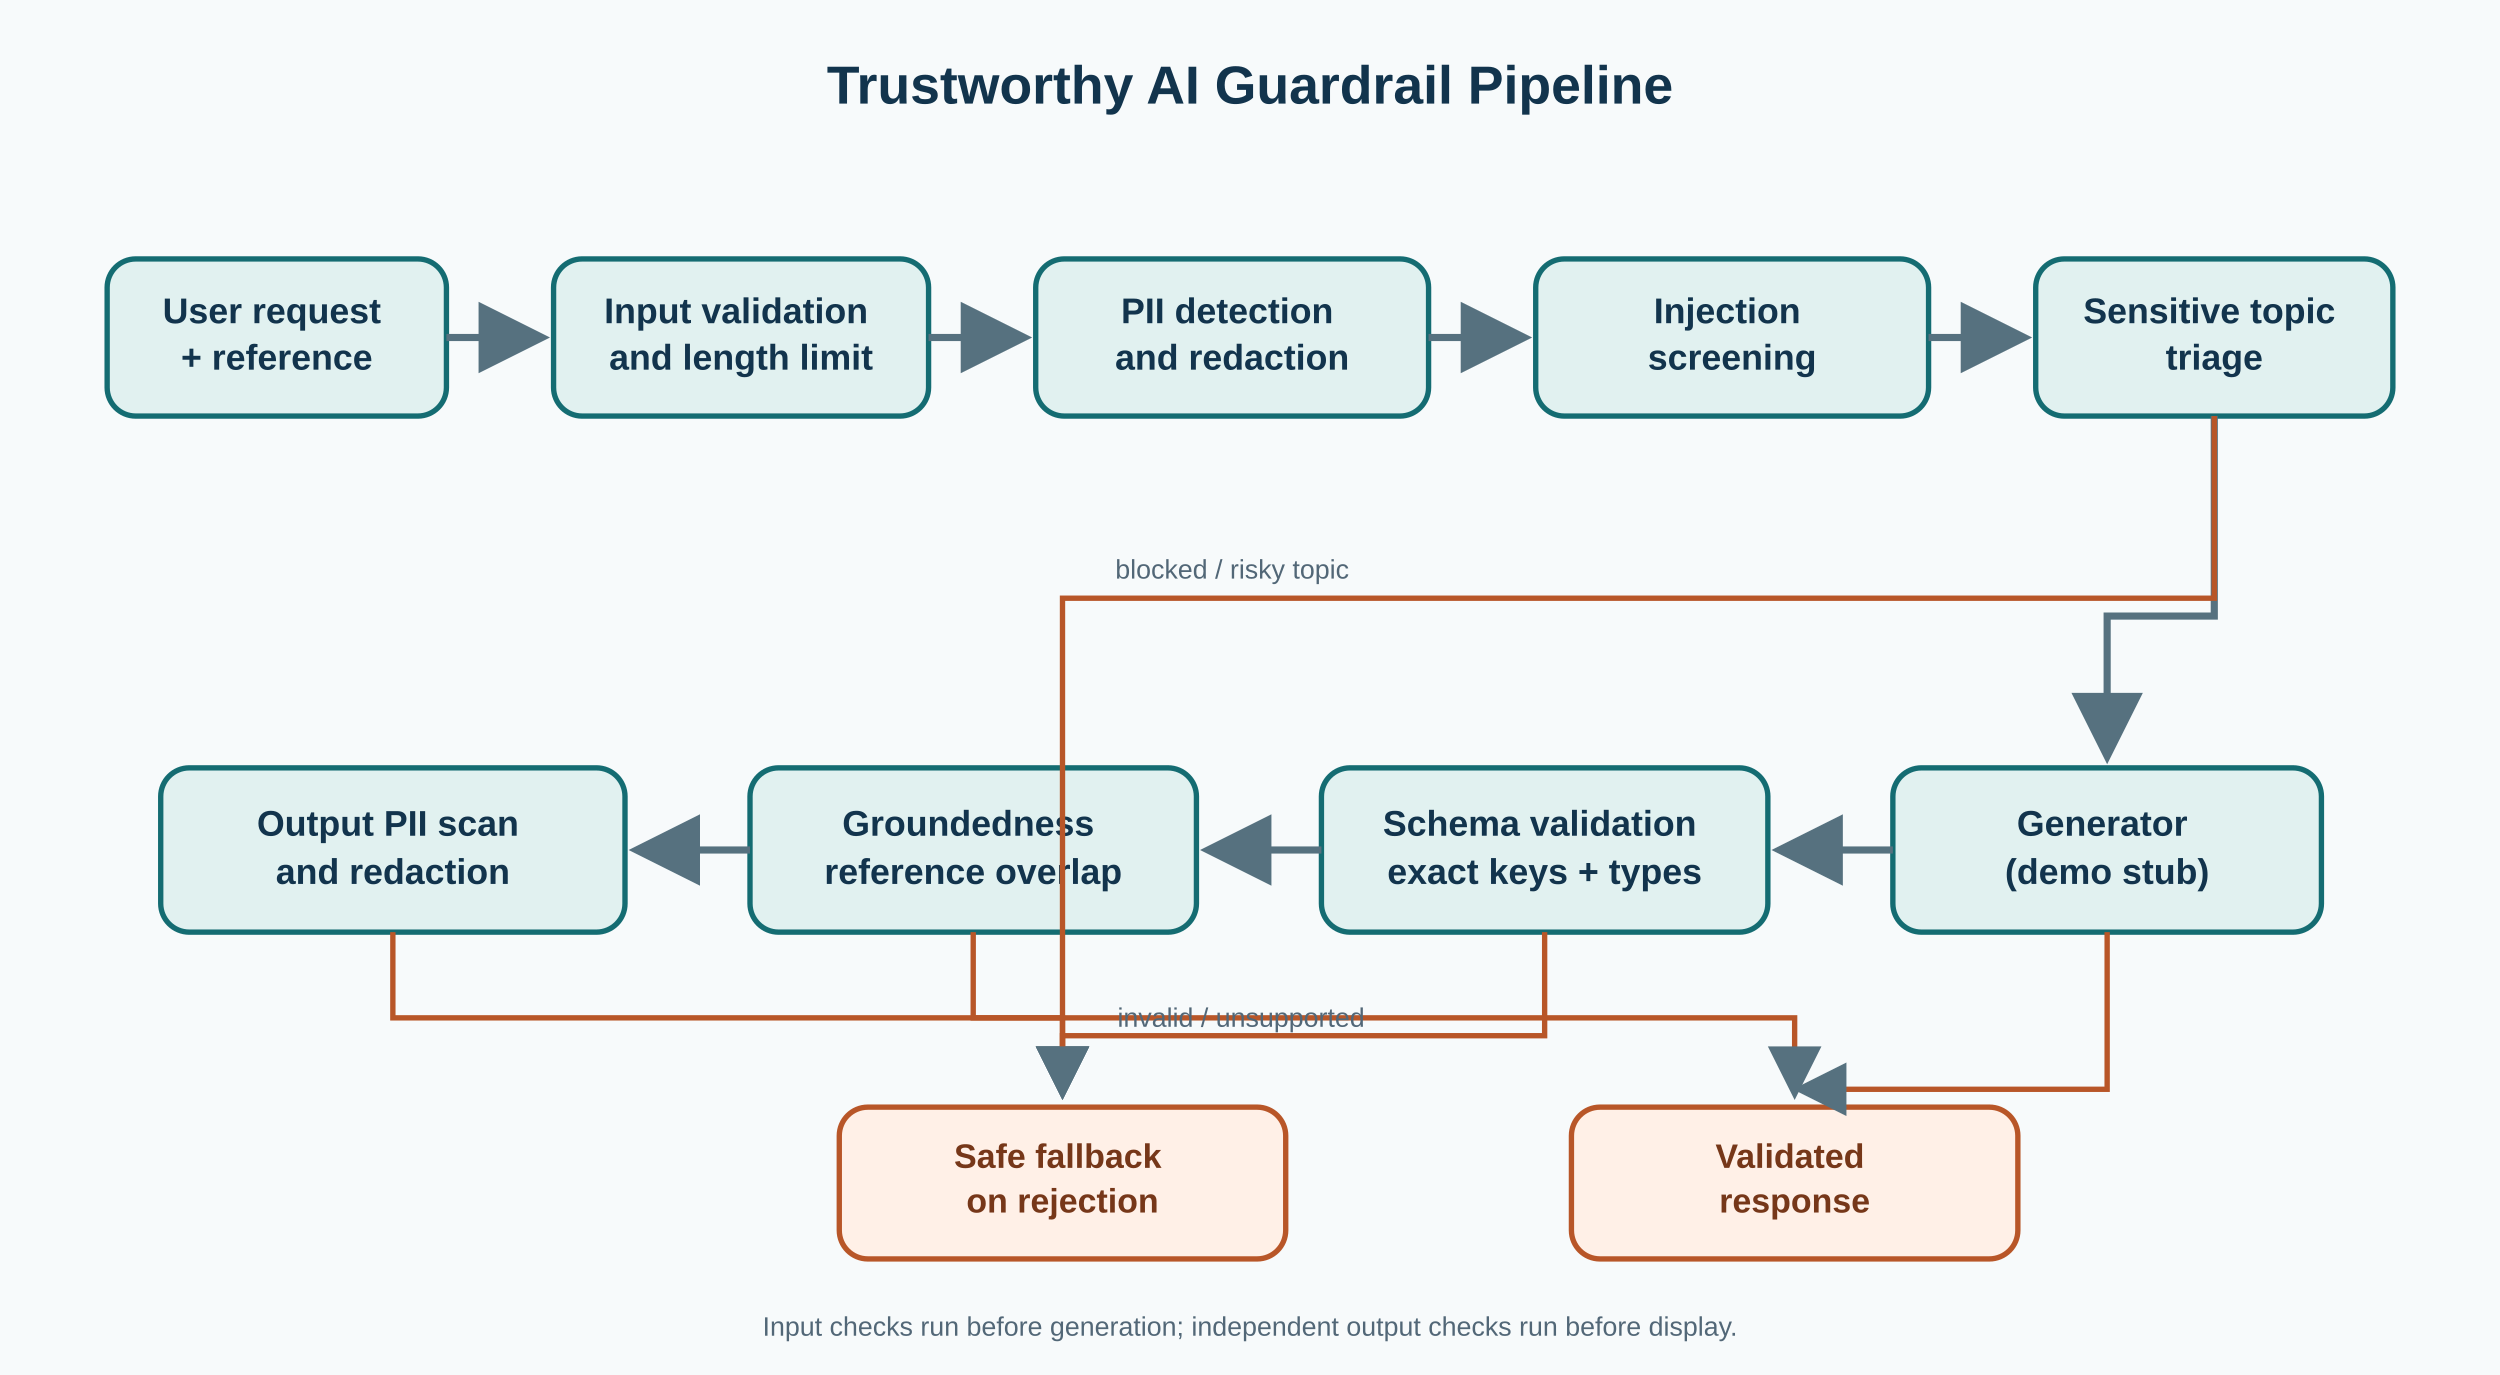
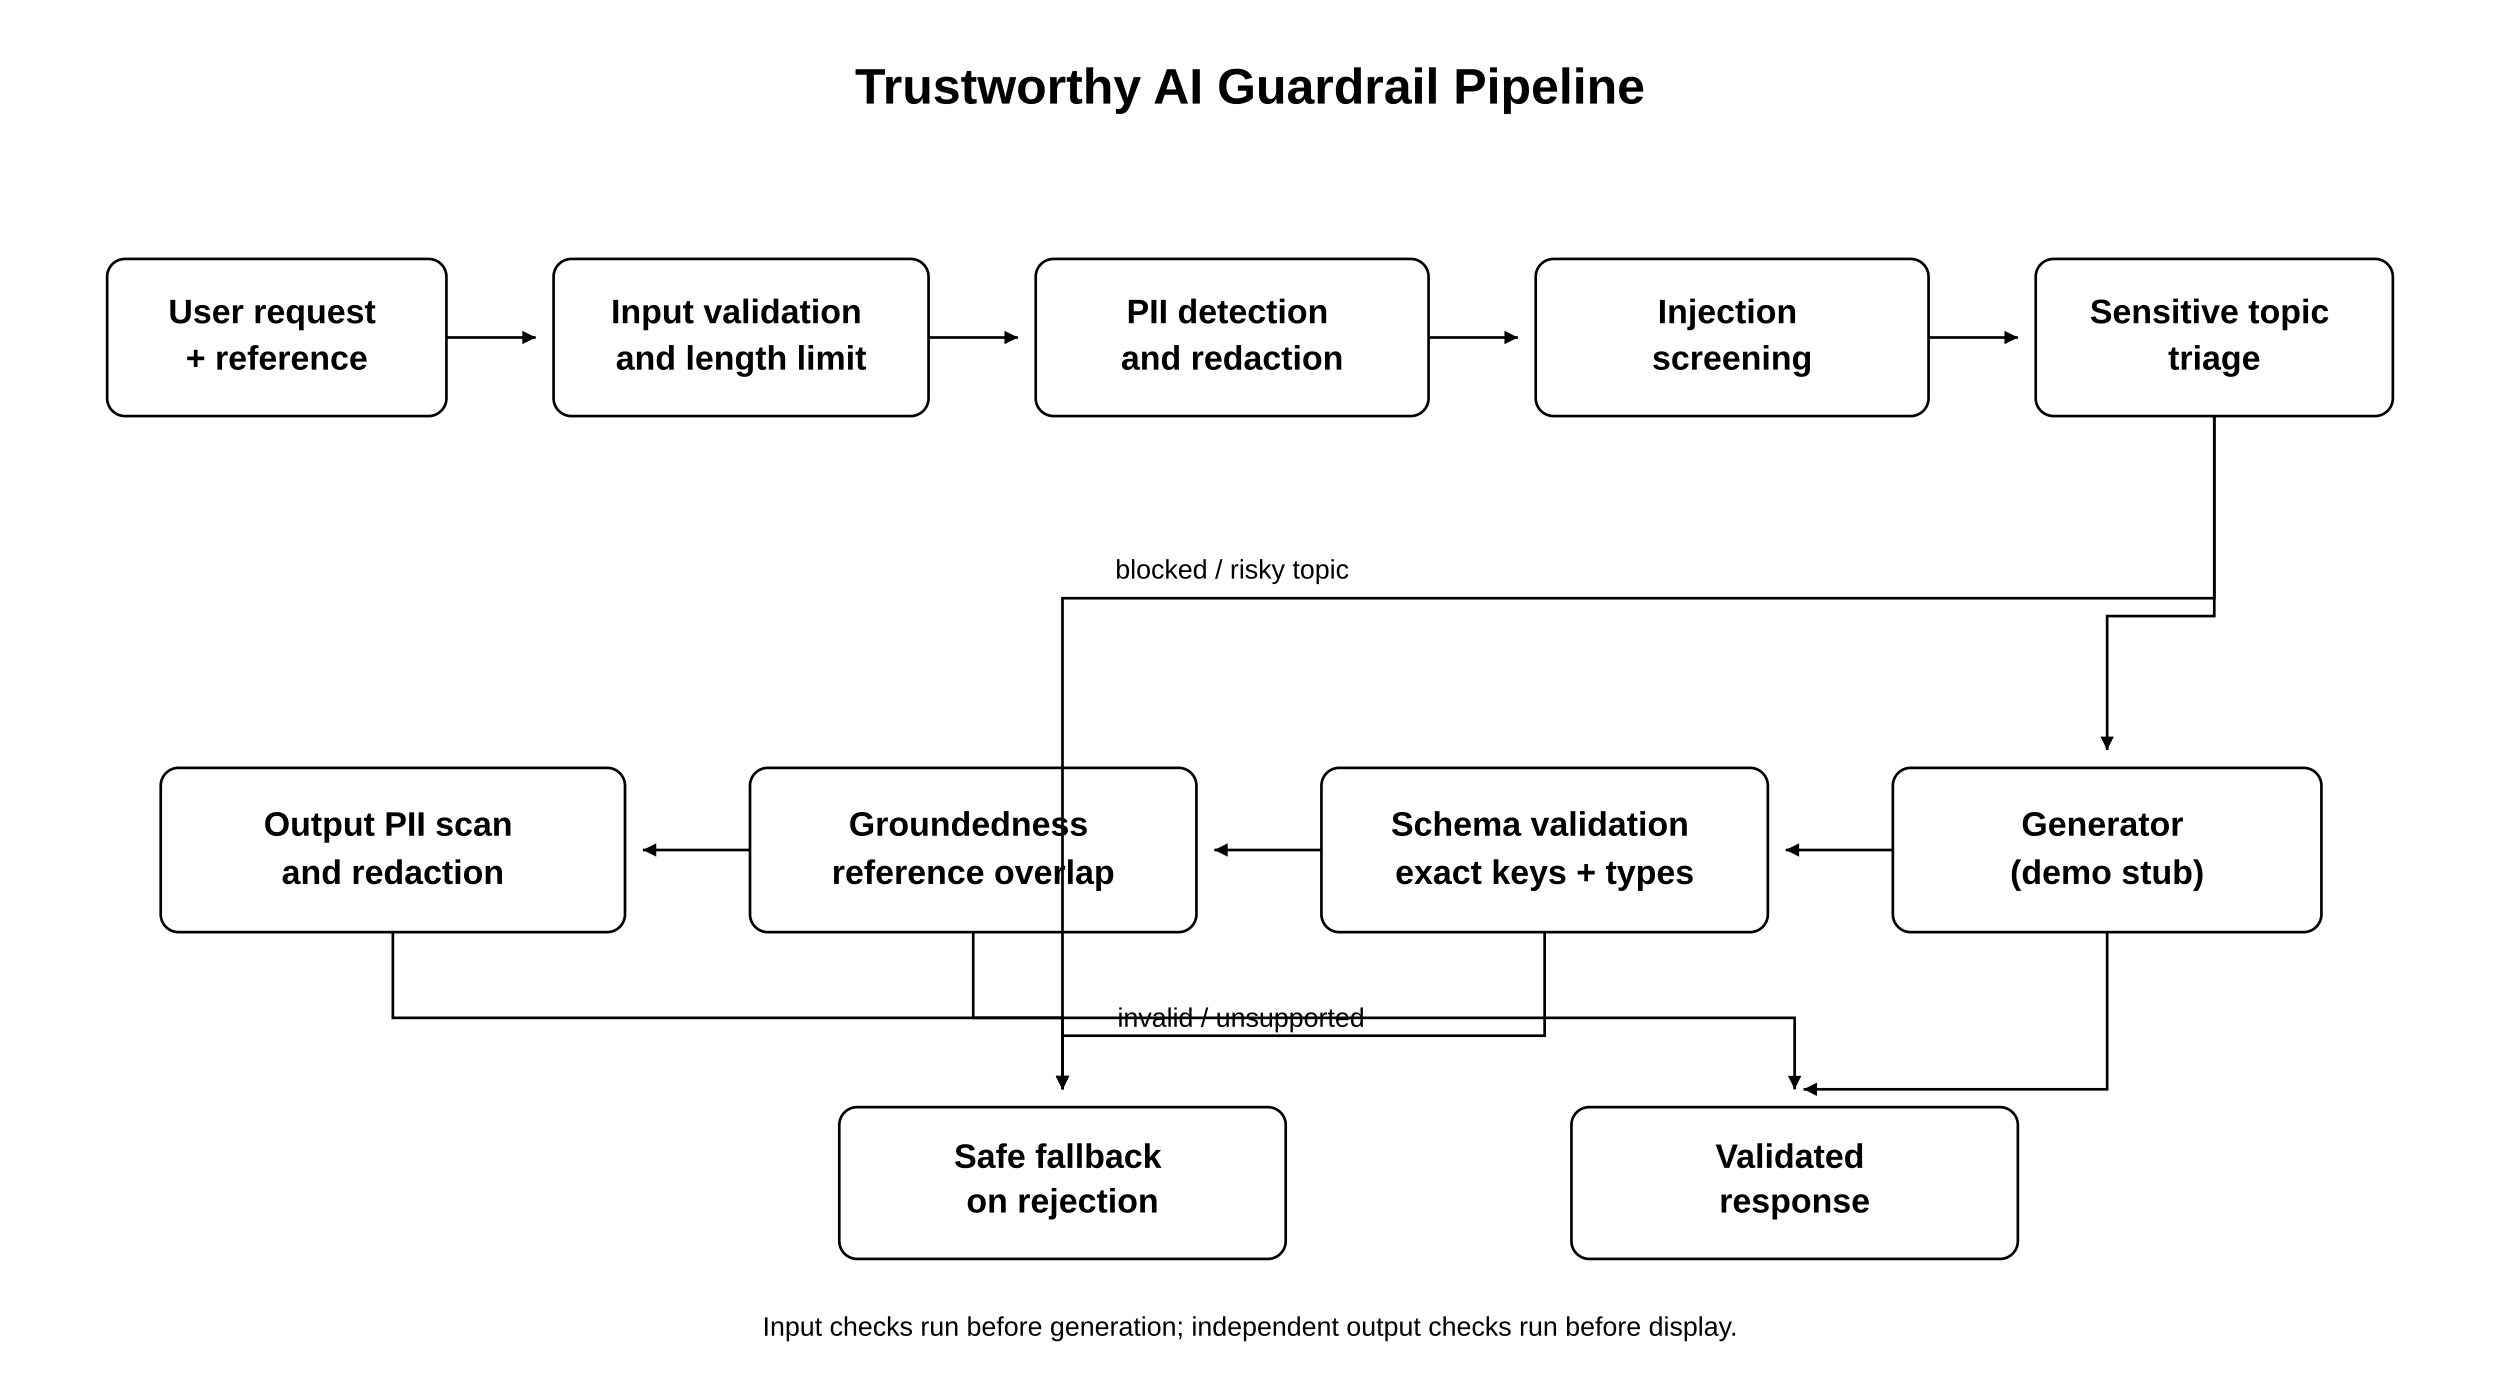
<svg xmlns="http://www.w3.org/2000/svg" width="1400" height="770" viewBox="0 0 1400 770" role="img" aria-labelledby="title desc">
  <defs>
-     <marker id="arrow" markerWidth="10" markerHeight="10" refX="8" refY="5" orient="auto">
-       <path d="M0,0 L10,5 L0,10 Z" fill="#56717f" />
+     <marker id="arrow" markerWidth="6" markerHeight="6" refX="5" refY="3" orient="auto">
+       <path d="M0,0.5 L5,3 L0,5.5 Z" fill="#000000" />
    </marker>
  </defs>
-   <rect width="1400" height="770" fill="#f7fafb" />
-   <text x="700" y="58" text-anchor="middle" font-family="Arial" font-size="30" font-weight="700" fill="#12344d">Trustworthy AI Guardrail Pipeline</text>
+   <rect width="1400" height="770" fill="#ffffff" />
+   <text x="700" y="58" text-anchor="middle" font-family="Arial" font-size="28" font-weight="700" fill="#000000">Trustworthy AI Guardrail Pipeline</text>
  <g font-family="Arial" text-anchor="middle">
-     <g fill="#e1f1f0" stroke="#146c72" stroke-width="3">
-       <rect x="60" y="145" width="190" height="88" rx="16" />
-       <rect x="310" y="145" width="210" height="88" rx="16" />
-       <rect x="580" y="145" width="220" height="88" rx="16" />
-       <rect x="860" y="145" width="220" height="88" rx="16" />
-       <rect x="1140" y="145" width="200" height="88" rx="16" />
-       <rect x="1060" y="430" width="240" height="92" rx="16" />
-       <rect x="740" y="430" width="250" height="92" rx="16" />
-       <rect x="420" y="430" width="250" height="92" rx="16" />
-       <rect x="90" y="430" width="260" height="92" rx="16" />
+     <g fill="#ffffff" stroke="#000000" stroke-width="1.5">
+       <rect x="60" y="145" width="190" height="88" rx="10" />
+       <rect x="310" y="145" width="210" height="88" rx="10" />
+       <rect x="580" y="145" width="220" height="88" rx="10" />
+       <rect x="860" y="145" width="220" height="88" rx="10" />
+       <rect x="1140" y="145" width="200" height="88" rx="10" />
+       <rect x="1060" y="430" width="240" height="92" rx="10" />
+       <rect x="740" y="430" width="250" height="92" rx="10" />
+       <rect x="420" y="430" width="250" height="92" rx="10" />
+       <rect x="90" y="430" width="260" height="92" rx="10" />
    </g>
-     <g fill="#12344d" font-size="20" font-weight="600">
+     <g fill="#000000" font-size="19" font-weight="600">
      <text x="155" y="181">
        <tspan x="155">User request</tspan>
        <tspan x="155" dy="26">+ reference</tspan>
      </text>
      <text x="415" y="181">
        <tspan x="415">Input validation</tspan>
        <tspan x="415" dy="26">and length limit</tspan>
      </text>
      <text x="690" y="181">
        <tspan x="690">PII detection</tspan>
        <tspan x="690" dy="26">and redaction</tspan>
      </text>
      <text x="970" y="181">
        <tspan x="970">Injection</tspan>
        <tspan x="970" dy="26">screening</tspan>
      </text>
      <text x="1240" y="181">
        <tspan x="1240">Sensitive topic</tspan>
        <tspan x="1240" dy="26">triage</tspan>
      </text>
      <text x="1180" y="468">
        <tspan x="1180">Generator</tspan>
        <tspan x="1180" dy="27">(demo stub)</tspan>
      </text>
      <text x="865" y="468">
        <tspan x="865">Schema validation</tspan>
        <tspan x="865" dy="27">exact keys + types</tspan>
      </text>
      <text x="545" y="468">
        <tspan x="545">Groundedness</tspan>
        <tspan x="545" dy="27">reference overlap</tspan>
      </text>
      <text x="220" y="468">
        <tspan x="220">Output PII scan</tspan>
        <tspan x="220" dy="27">and redaction</tspan>
      </text>
    </g>
-     <g stroke="#56717f" stroke-width="4" fill="none" marker-end="url(#arrow)">
+     <g stroke="#000000" stroke-width="1.5" fill="none" marker-end="url(#arrow)">
      <path d="M250 189 H300" />
      <path d="M520 189 H570" />
      <path d="M800 189 H850" />
      <path d="M1080 189 H1130" />
      <path d="M1240 233 V345 H1180 V420" />
      <path d="M1060 476 H1000" />
      <path d="M740 476 H680" />
      <path d="M420 476 H360" />
    </g>
-     <g fill="#fff0e7" stroke="#b85628" stroke-width="3">
-       <rect x="470" y="620" width="250" height="85" rx="16" />
-       <rect x="880" y="620" width="250" height="85" rx="16" />
+     <g fill="#ffffff" stroke="#000000" stroke-width="1.5">
+       <rect x="470" y="620" width="250" height="85" rx="10" />
+       <rect x="880" y="620" width="250" height="85" rx="10" />
    </g>
-     <g fill="#763719" font-weight="600" font-size="19">
+     <g fill="#000000" font-weight="600" font-size="19">
      <text x="595" y="654">
        <tspan x="595">Safe fallback</tspan>
        <tspan x="595" dy="25">on rejection</tspan>
      </text>
      <text x="1005" y="654">
        <tspan x="1005">Validated</tspan>
        <tspan x="1005" dy="25">response</tspan>
      </text>
    </g>
-     <g stroke="#b85628" stroke-width="3" fill="none" marker-end="url(#arrow)">
+     <g stroke="#000000" stroke-width="1.5" fill="none" marker-end="url(#arrow)">
      <path d="M1240 233 V335 H595 V610" />
      <path d="M865 522 V580 H595 V610" />
      <path d="M545 522 V570 H595 V610" />
      <path d="M1180 522 V610 H1010" />
      <path d="M220 522 V570 H1005 V610" />
    </g>
-     <g font-size="15" fill="#526777">
+     <g font-size="15" fill="#000000">
      <text x="690" y="324">blocked / risky topic</text>
      <text x="695" y="575">invalid / unsupported</text>
      <text x="700" y="748">Input checks run before generation; independent output checks run before display.</text>
    </g>
  </g>
</svg>
